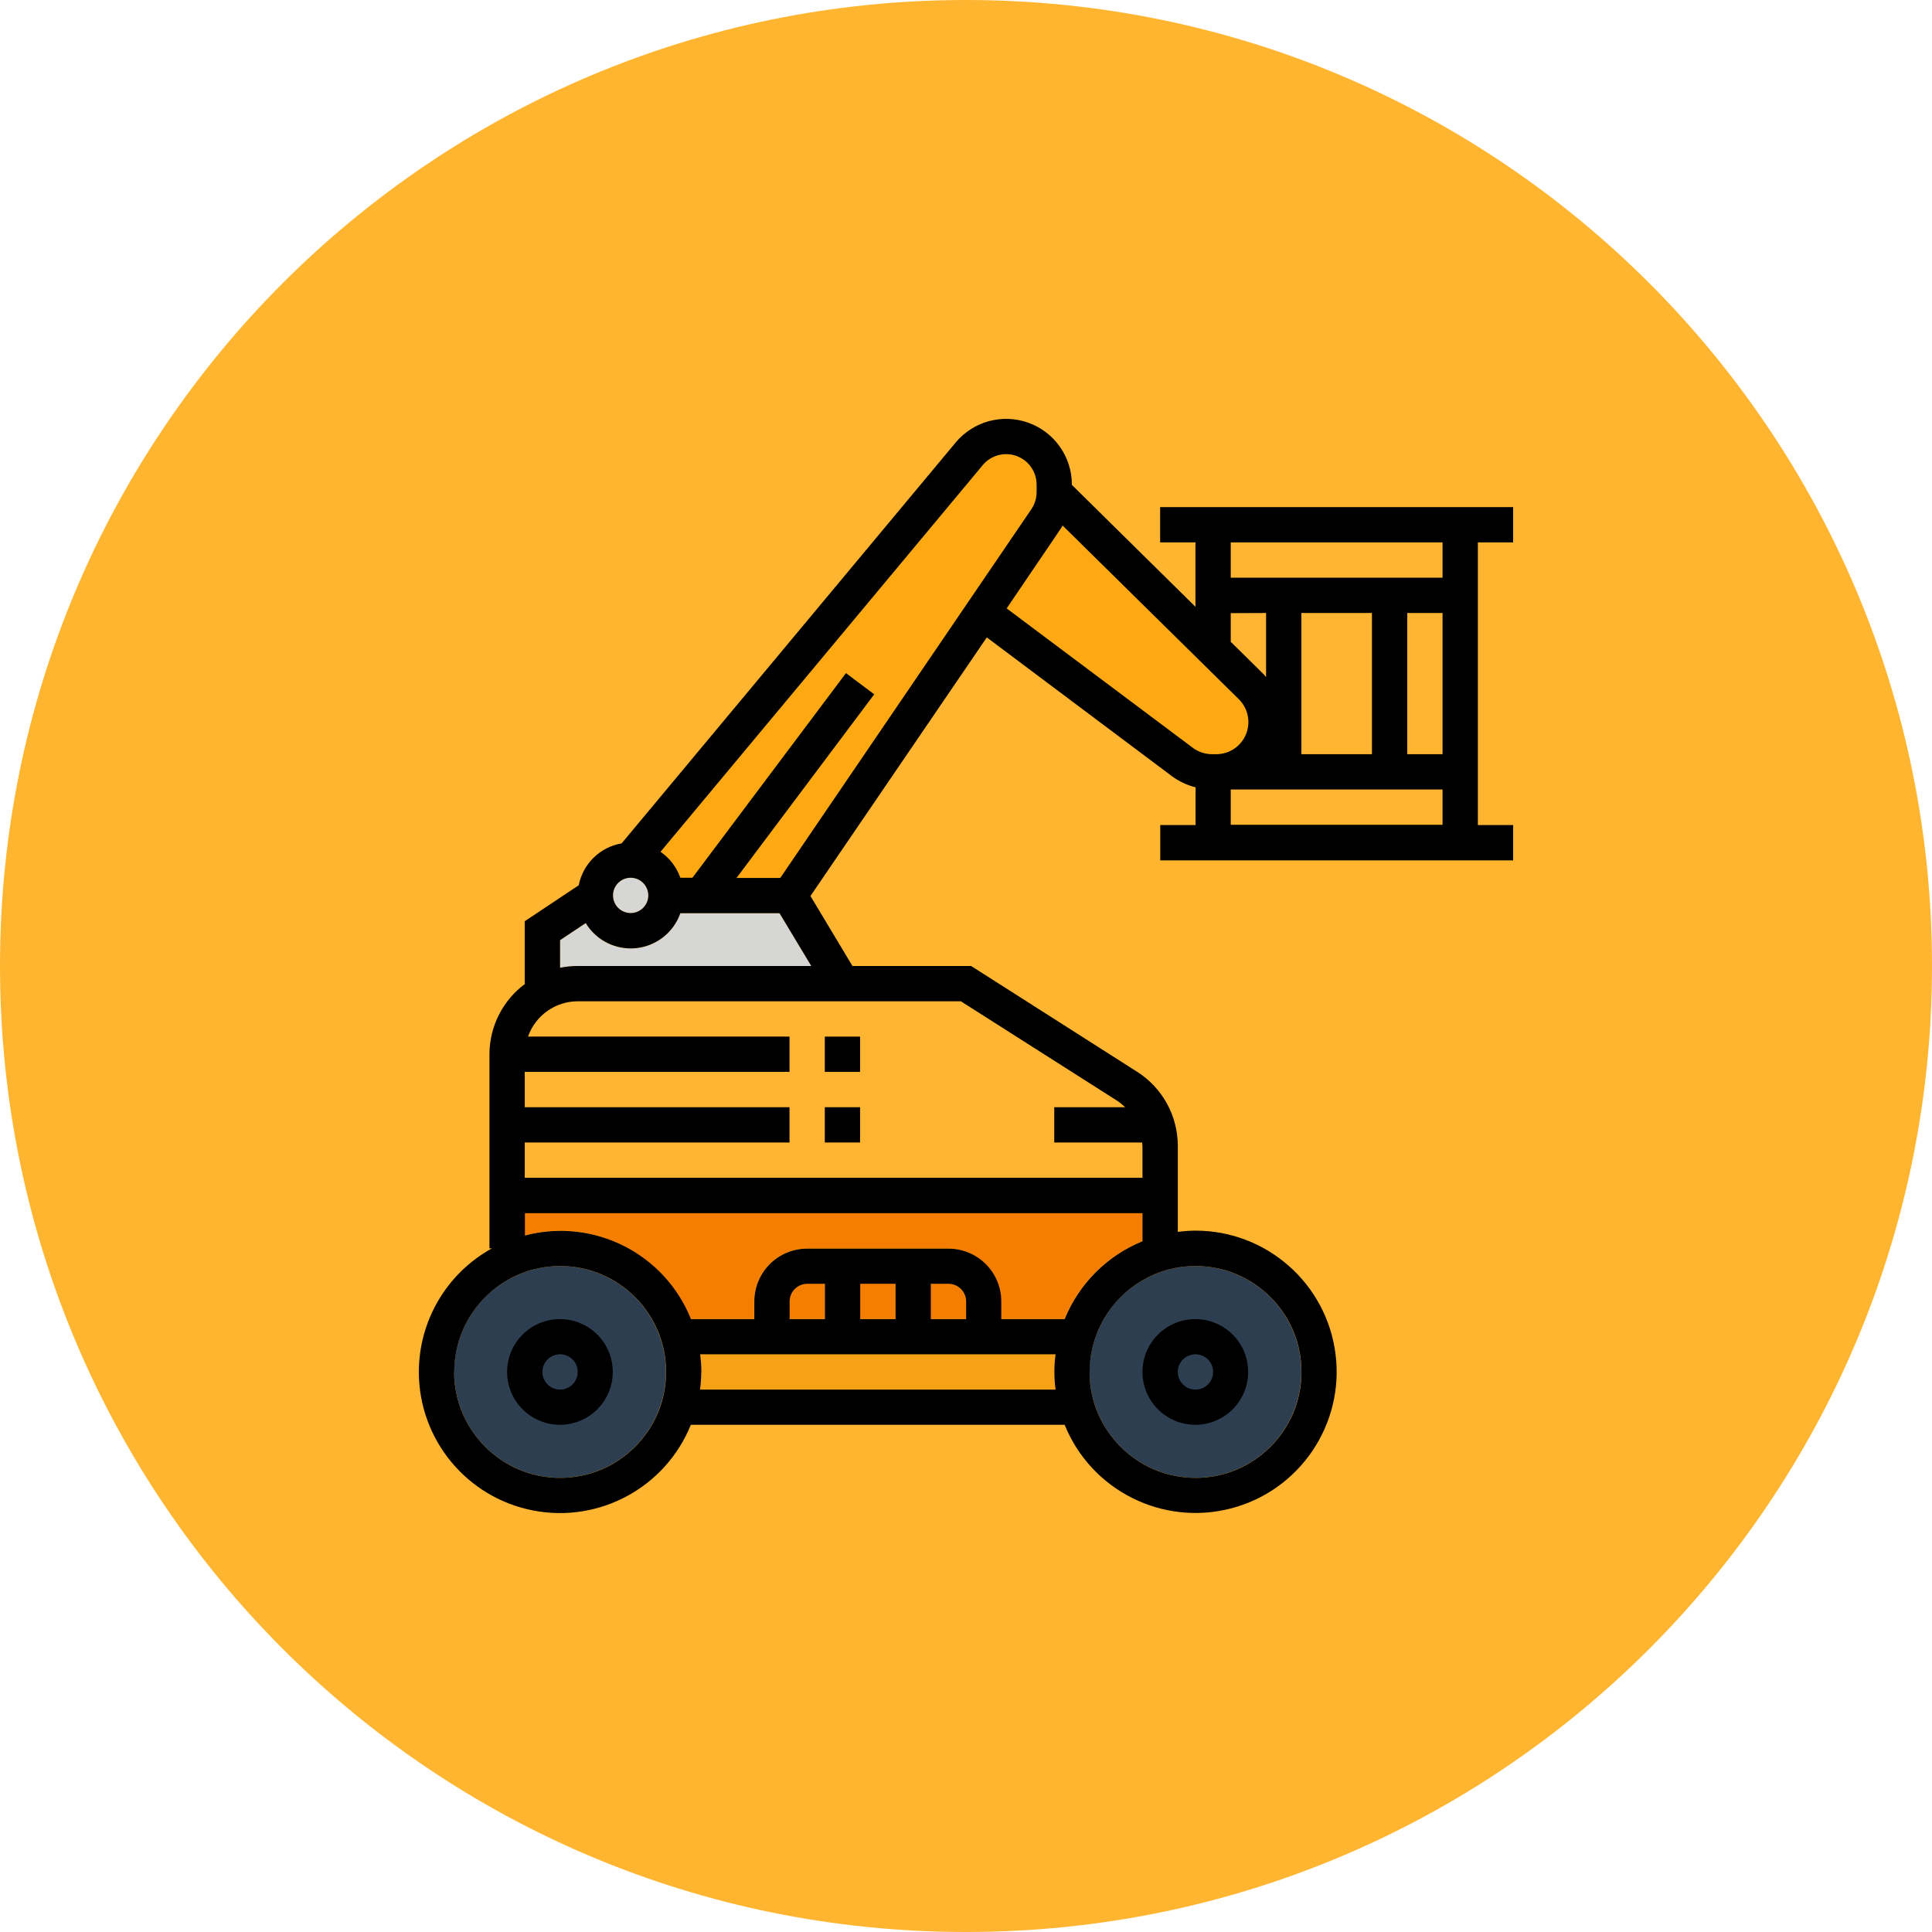
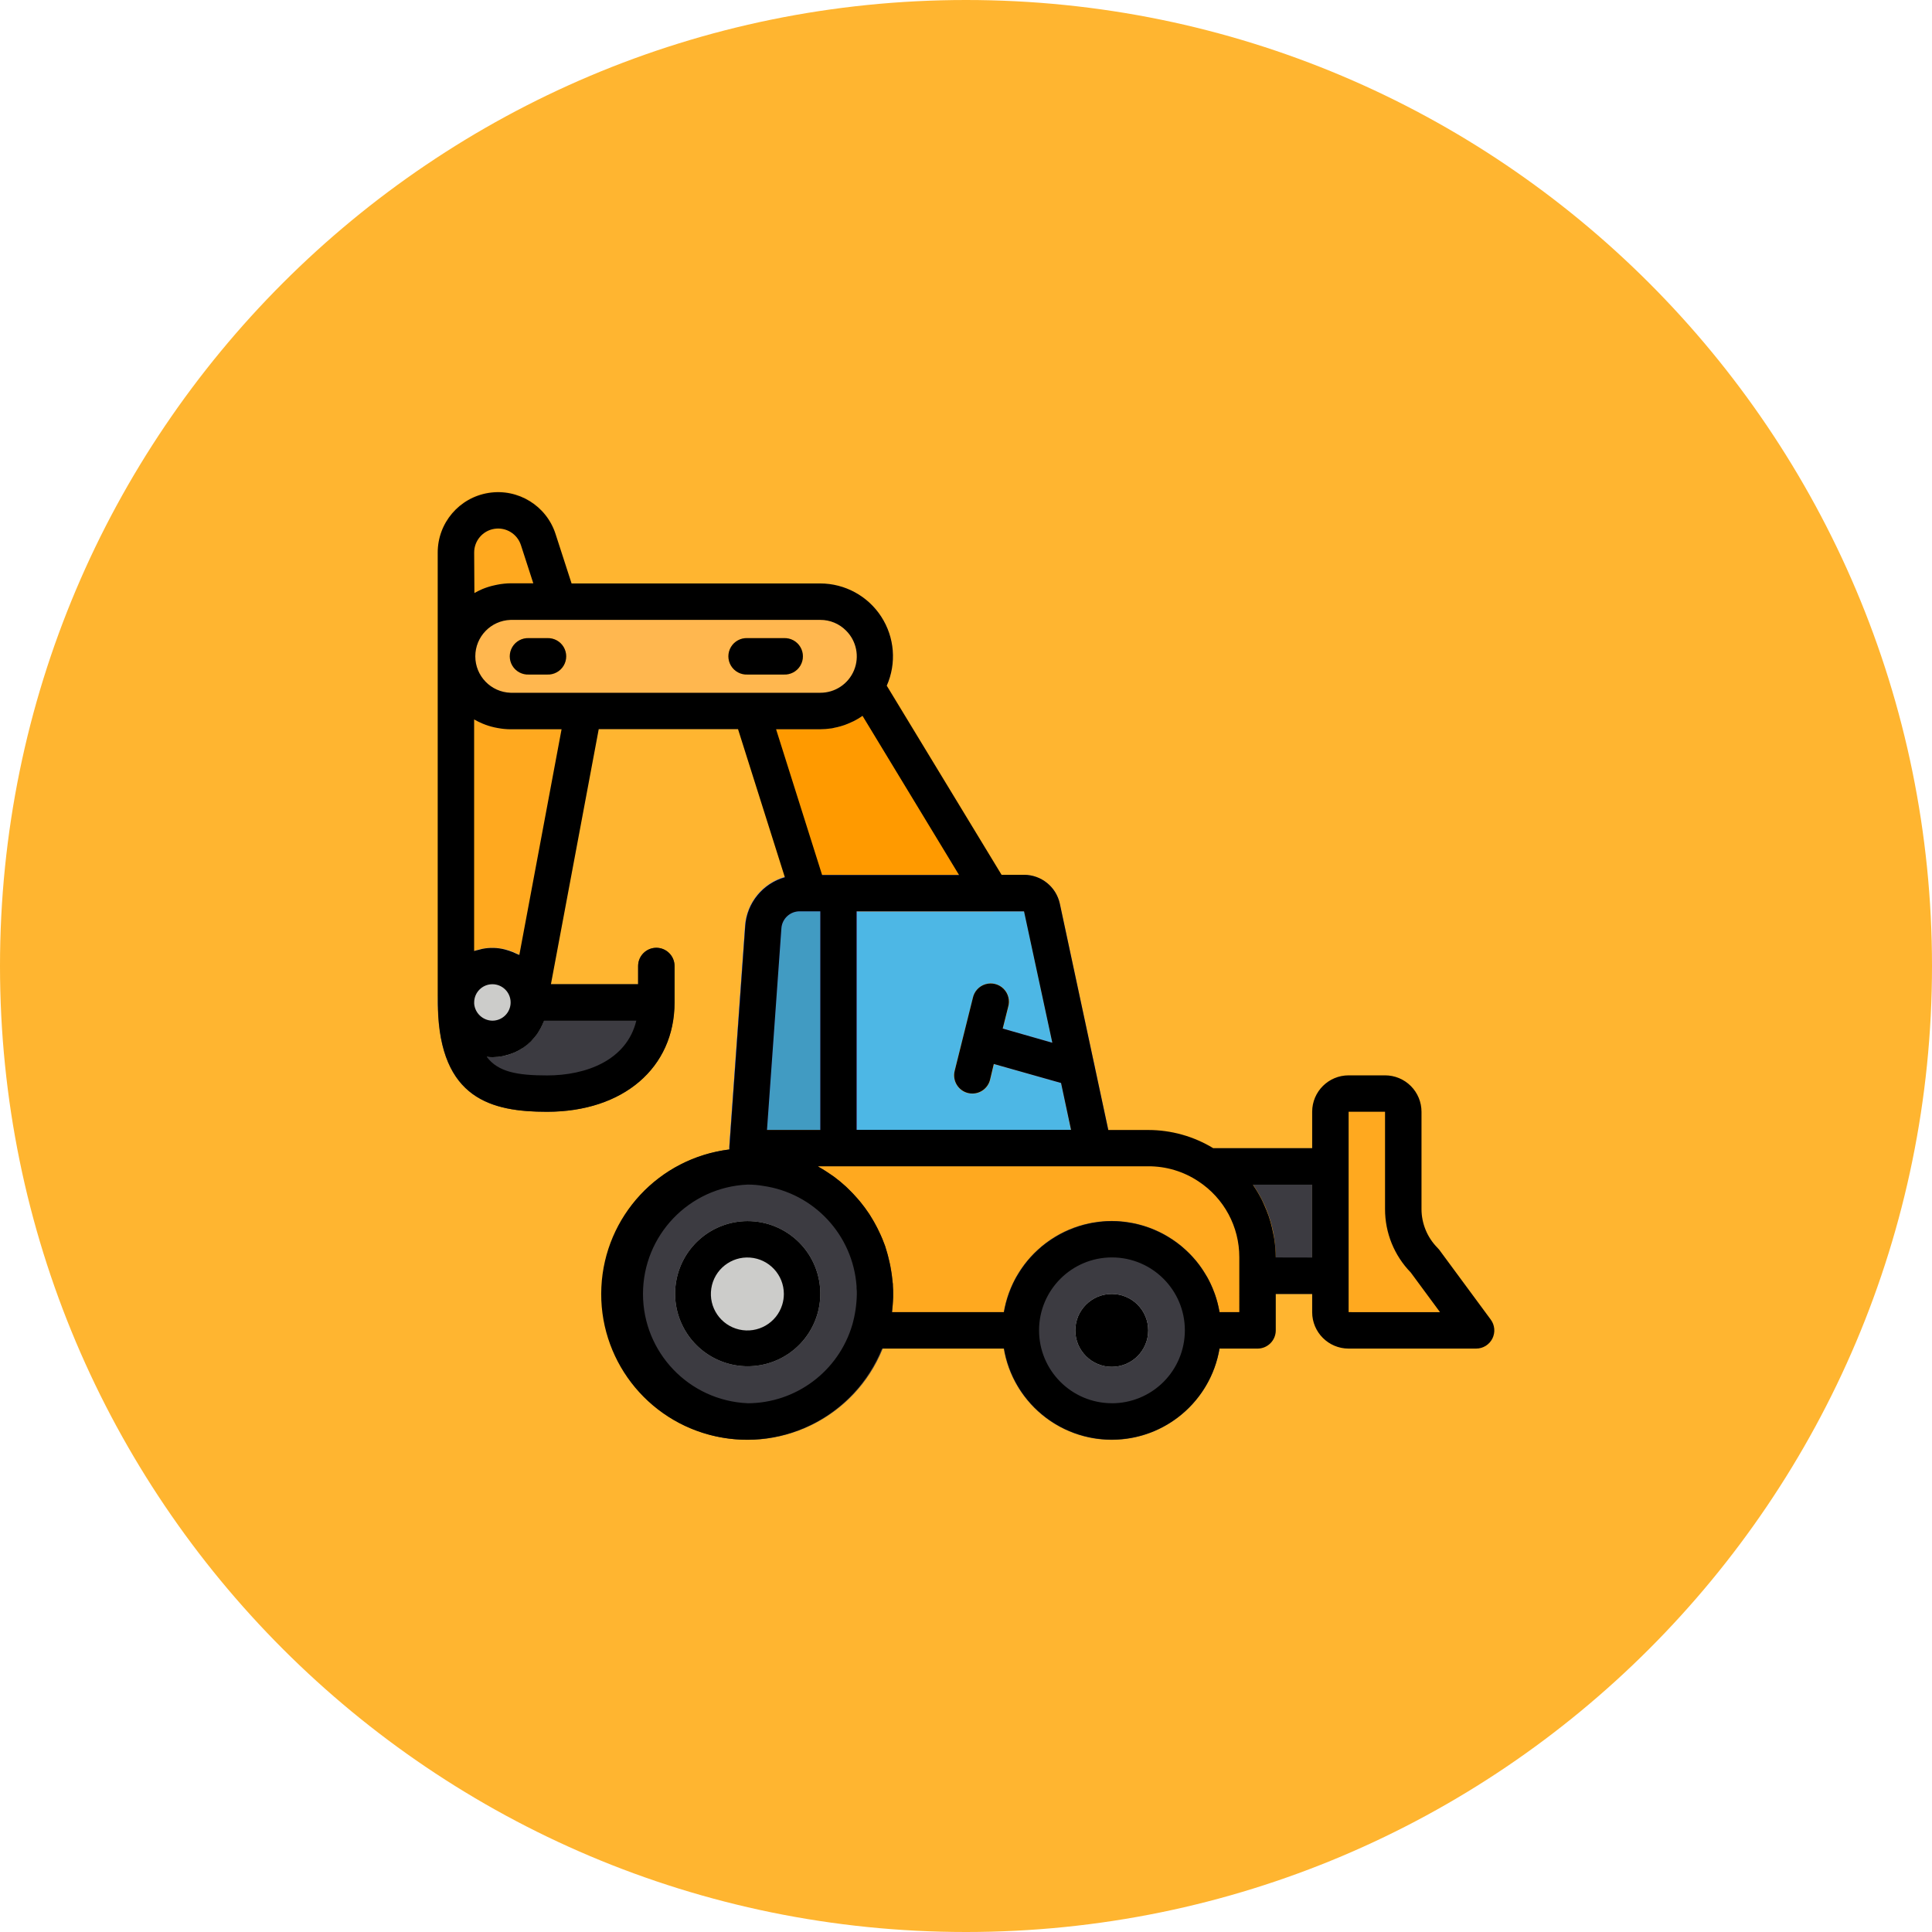
<svg xmlns="http://www.w3.org/2000/svg" viewBox="0 0 512 512">
  <circle cx="256" cy="256" fill="#ffb530" r="256" />
-   <path d="m302.77 328.92v-7.44h-163.71v5.91a37.19 37.19 0 0 1 44 22.16h16.79v-4.68a14 14 0 0 1 14-14h37.42a14 14 0 0 1 14 14v4.68h16.79a37.56 37.56 0 0 1 20.71-20.63z" fill="#f57e00" />
-   <circle cx="148.42" cy="363.58" fill="#2e3e51" r="28.06" transform="matrix(.9238795 -.3826834 .3826834 .9238795 -127.84 84.47)" />
-   <path d="m251.32 340.19h-4.67v9.36h9.35v-4.68a4.69 4.69 0 0 0 -4.68-4.68z" fill="#f57e00" />
-   <path d="m227.94 340.19h9.35v9.35h-9.35z" fill="#f57e00" />
-   <circle cx="316.81" cy="363.58" fill="#2e3e51" r="28.06" transform="matrix(.9238795 -.3826834 .3826834 .9238795 -115.02 148.91)" />
-   <path d="m180.3 232.61h3.2l40.69-54.26 7.49 5.62-36.49 48.64h11.57l66.55-97.61a8.1 8.1 0 0 0 1.4-4.54v-2a8.07 8.07 0 0 0 -14.26-5.17l-85.4 102.48a14.06 14.06 0 0 1 5.25 6.84z" fill="#ffa912" />
-   <path d="m185.51 358.9a36.3 36.3 0 0 1 .33 4.68 38 38 0 0 1 -.32 4.68h94.19a34.38 34.38 0 0 1 0-9.36z" fill="#f7a116" />
-   <path d="m213.9 340.19a4.68 4.68 0 0 0 -4.67 4.68v4.68h9.35v-9.36z" fill="#f57e00" />
-   <path d="m372.94 162.45h9.35v37.42h-9.35z" fill="#ffb531" />
-   <path d="m326.16 170 8.72 8.6c.23.23.41.52.64.77v-17h-9.36z" fill="#ffb531" />
-   <path d="m316.1 198.17a8.52 8.52 0 0 0 5.1 1.7h1.12a8.51 8.51 0 0 0 6-14.57l-46.67-46.06c-.2.34-.37.7-.6 1l-14.25 20.91z" fill="#ffa912" />
-   <circle cx="167.13" cy="237.29" fill="#d6d6d4" r="4.68" />
-   <path d="m148.42 249.15v7.32a23.29 23.29 0 0 1 4.68-.47h61.9l-8.42-14h-26.28a13.94 13.94 0 0 1 -25.08 2.65z" fill="#d6d6d4" />
-   <g fill="#ffb531">
-     <path d="m139.06 302.77v9.36h163.71v-8.44c0-.31-.09-.61-.11-.92h-23.27v-9.35h18.78a15 15 0 0 0 -1.89-1.57l-41.64-26.5h-101.54a14 14 0 0 0 -13.17 9.36h69.3v9.35h-70.17v9.36h70.17v9.35z" />
-     <path d="m326.16 209.23h56.13v9.35h-56.13z" />
-     <path d="m326.16 143.74h56.13v9.35h-56.13z" />
-     <path d="m344.87 162.45h18.71v37.42h-18.71z" />
-   </g>
-   <path d="m111 363.58a37.4 37.4 0 0 0 72.08 14h99.06a37.41 37.41 0 1 0 34.67-51.45 36.05 36.05 0 0 0 -4.68.33v-22.8a23.27 23.27 0 0 0 -10.83-19.66l-43.94-28h-31.45l-11.13-18.55 46.73-68.53 49 36.73a17.84 17.84 0 0 0 6.33 3v10h-9.36v9.36h93.52v-9.36h-9.35v-74.91h9.35v-9.35h-93.55v9.35h9.36v17.07l-32.75-32.31v-.08a17.42 17.42 0 0 0 -30.8-11.15l-88.52 106.23a14 14 0 0 0 -11.37 11.11l-14.31 9.53v16.54h.15a23.29 23.29 0 0 0 -9.5 18.71v51.45h.64a37.43 37.43 0 0 0 -19.35 32.74zm60.81-126.29a4.68 4.68 0 1 1 -4.68-4.68 4.69 4.69 0 0 1 4.68 4.68zm210.48-84.19h-56.13v-9.36h56.13zm-46.77 9.35v17c-.23-.25-.41-.54-.64-.77l-8.72-8.6v-7.59zm28.06 0v37.42h-18.71v-37.42zm18.71 37.42h-9.35v-37.42h9.35zm-56.13 9.36h56.13v9.35h-56.13zm-59.38-48 14.22-20.96c.23-.33.4-.69.6-1l46.7 46.03a8.51 8.51 0 0 1 -6 14.57h-1.1a8.52 8.52 0 0 1 -5.1-1.7zm-60 71.43h-11.59l36.49-48.66-7.49-5.62-40.69 54.23h-3.2a14.06 14.06 0 0 0 -5.25-6.88l85.4-102.48a8.07 8.07 0 0 1 14.26 5.17v2a8.1 8.1 0 0 1 -1.4 4.54zm8.22 23.34h-61.9a23.29 23.29 0 0 0 -4.68.47v-7.32l6.8-4.53a13.94 13.94 0 0 0 25.08-2.62h26.28zm87.77 56.13h-163.71v-9.36h70.17v-9.35h-70.17v-9.36h70.17v-9.35h-69.3a14 14 0 0 1 13.17-9.36h101.54l41.64 26.5a15 15 0 0 1 1.89 1.57h-18.78v9.35h23.27c0 .31.11.61.11.92zm-14 51.45a28.07 28.07 0 1 1 28.07 28.07 28.09 28.09 0 0 1 -28.1-28.07zm-102.9 0a36.3 36.3 0 0 0 -.33-4.68h94.2a34.38 34.38 0 0 0 0 9.36h-94.22a38 38 0 0 0 .32-4.68zm60.81-14v-9.36h4.67a4.69 4.69 0 0 1 4.68 4.68v4.68zm-18.71 0v-9.36h9.35v9.36zm-18.71 0v-4.68a4.68 4.68 0 0 1 4.67-4.68h4.68v9.36zm-26.15 0a37.19 37.19 0 0 0 -44-22.16v-5.91h163.66v7.44a37.56 37.56 0 0 0 -20.63 20.63h-16.79v-4.68a14 14 0 0 0 -14-14h-37.45a14 14 0 0 0 -14 14v4.68zm-62.73 14a28.07 28.07 0 1 1 28.07 28.07 28.09 28.09 0 0 1 -28.1-28.07z" />
-   <path d="m134.39 363.58a14 14 0 1 0 14-14 14 14 0 0 0 -14 14zm9.35 0a4.68 4.68 0 1 1 4.68 4.68 4.69 4.69 0 0 1 -4.68-4.68z" />
-   <path d="m302.77 363.58a14 14 0 1 0 14-14 14 14 0 0 0 -14 14zm9.36 0a4.68 4.68 0 1 1 4.68 4.68 4.69 4.69 0 0 1 -4.68-4.68z" />
-   <path d="m218.58 274.71h9.35v9.35h-9.35z" />
-   <path d="m218.58 293.42h9.35v9.35h-9.35z" />
+   <path d="m265.73 272.58 13.15 3.76-7.46-34.82h-44.42v57.94h56.8l-2.61-12.46-17.79-5-1 4.19a4.83 4.83 0 0 1 -4.68 3.65 4.63 4.63 0 0 1 -1.17-.14 4.83 4.83 0 0 1 -3.55-5.9l4.83-19.31a4.83 4.83 0 1 1 9.36 2.35z" fill="#4db7e5" />
+   <path d="m173.94 251.18a4.83 4.83 0 0 0 -4.83 4.83v4.83h-29a4.82 4.82 0 0 0 -4.83 4.82 4.83 4.83 0 0 1 -9.63.48 4.83 4.83 0 0 0 -9.63.58c.51 24.53 14.2 27.91 28.92 27.91 20.21 0 33.8-11.64 33.8-29v-9.63a4.83 4.83 0 0 0 -4.8-4.82z" fill="#3c3b41" />
+   <path d="m158.34 185.33a4.83 4.83 0 0 0 -3.71-1.74h-19.32a9.66 9.66 0 0 1 0-19.31h12.69a4.83 4.83 0 0 0 4.6-6.32l-5.31-16.41a16 16 0 0 0 -31.29 4.94v119.17a4.83 4.83 0 0 0 9.66 0 4.83 4.83 0 0 1 9.65 0 4.84 4.84 0 0 0 4.38 4.83h.46a4.83 4.83 0 0 0 4.74-3.94l14.48-77.25a4.8 4.8 0 0 0 -1.03-3.97z" fill="#ffa91f" />
+   <path d="m266.85 234.19-33.21-54.8a4.83 4.83 0 0 0 -4-2.32 5.07 5.07 0 0 0 -4.12 2.15 9.75 9.75 0 0 1 -8.1 4.37h-18.3a4.83 4.83 0 0 0 -4.61 6.27l15.27 48.28a4.82 4.82 0 0 0 4.6 3.38h48.37a4.83 4.83 0 0 0 4.13-7.33z" fill="#ff9a00" />
+   <path d="m285.27 288a5 5 0 0 1 -1.33-.19l-25.34-7.24a4.83 4.83 0 1 1 2.65-9.29l25.35 7.24a4.83 4.83 0 0 1 -1.33 9.48z" fill="#7985eb" />
+   <path d="m257.66 289.8a4.7 4.7 0 0 1 -1.18-.14 4.83 4.83 0 0 1 -3.48-5.86l4.83-19.31a4.83 4.83 0 1 1 9.36 2.35l-4.82 19.31a4.83 4.83 0 0 1 -4.71 3.65z" fill="#ffb74f" />
+   <path d="m352.57 304.29h-32.3a4.82 4.82 0 0 0 -2.66 8.85 24 24 0 0 1 10.82 20.11v4.83a4.83 4.83 0 0 0 4.83 4.83h19.31a4.83 4.83 0 0 0 4.83-4.83v-29a4.82 4.82 0 0 0 -4.83-4.79z" fill="#3c3b41" />
+   <path d="m395.06 349.7-13.66-18.49a6.17 6.17 0 0 0 -.48-.54 14.6 14.6 0 0 1 -4.21-10.24v-25.8a9.65 9.65 0 0 0 -9.66-9.65h-9.65a9.66 9.66 0 0 0 -9.66 9.65v53.11a9.66 9.66 0 0 0 9.66 9.65h33.79a4.82 4.82 0 0 0 3.87-7.69z" fill="#ffa91f" />
+   <path d="m222.22 231.87h-10.33a14.52 14.52 0 0 0 -14.44 13.45l-4.2 58.62a4.83 4.83 0 0 0 4.83 5.17h24.14a4.82 4.82 0 0 0 4.82-4.82v-67.59a4.82 4.82 0 0 0 -4.82-4.83z" fill="#419bc2" />
+   <path d="m280.86 239.5a9.71 9.71 0 0 0 -9.44-7.63h-59.53a14.52 14.52 0 0 0 -14.44 13.45l-4.2 58.62a4.83 4.83 0 0 0 4.83 5.17h91.73a4.83 4.83 0 0 0 4.72-5.83zm-73.78 6.5a4.84 4.84 0 0 1 4.83-4.49h5.48v57.94h-14.13zm20 53.45v-57.93h44.38l12.42 57.94z" fill="#6d76e7" />
+   <path d="m323 305.11a33.23 33.23 0 0 0 -18.68-5.65h-106.24a4.83 4.83 0 0 0 -4.83 4.83v4.82a4.83 4.83 0 0 0 4.83 4.83 22.91 22.91 0 0 1 4.14.34 28.94 28.94 0 0 1 24.78 26.6 3.88 3.88 0 0 0 0 .48 29.08 29.08 0 0 1 -1.15 9.82 4.83 4.83 0 0 0 4.63 6.21h40a4.82 4.82 0 0 0 4.82-4.82 19.32 19.32 0 1 1 38.63 0 4.82 4.82 0 0 0 4.82 4.82h14.49a4.83 4.83 0 0 0 4.83-4.82v-19.32a33.63 33.63 0 0 0 -15.07-28.14z" fill="#ffa91f" />
+   <path d="m231 160.28a19.21 19.21 0 0 0 -13.65-5.66h-82.04a19.31 19.31 0 0 0 0 38.62h82.08a19.3 19.3 0 0 0 13.65-33z" fill="#ffb74f" />
+   <path d="m207.73 178.76h-9.65a4.83 4.83 0 1 1 0-9.65h9.65a4.83 4.83 0 1 1 0 9.65z" fill="#ff9a00" />
+   <path d="m145 178.76h-4.83a4.83 4.83 0 1 1 0-9.65h4.83a4.83 4.83 0 1 1 0 9.65z" fill="#ff9a00" />
+   <path d="m130.49 251.18a14.48 14.48 0 0 0 -14.49 14.48 10 10 0 0 0 .08 1.45 14.48 14.48 0 1 0 14.41-15.93z" fill="#ccccca" />
+   <path d="m236.55 339.78a38.58 38.58 0 0 0 -32.78-35 31.06 31.06 0 0 0 -5.69-.46 38.62 38.62 0 1 0 37 49.81v-.16a38.55 38.55 0 0 0 1.53-13.21 4.36 4.36 0 0 0 -.06-.98z" fill="#3c3b41" />
+   <path d="m323.6 352.57a29 29 0 1 1 -29-29 29 29 0 0 1 29 29z" fill="#3c3b41" />
+   <path d="m304.29 352.57a9.66 9.66 0 1 1 -9.65-9.66 9.65 9.65 0 0 1 9.65 9.66z" fill="#f5f5f5" />
+   <path d="m198.08 323.6a19.24 19.24 0 1 0 13.67 5.63 19.3 19.3 0 0 0 -13.67-5.63z" fill="#ccccca" />
+   <path d="m304.29 352.57a9.66 9.66 0 1 1 -9.65-9.66 9.65 9.65 0 0 1 9.65 9.66z" />
+   <path d="m198.08 323.6a19.24 19.24 0 1 0 13.67 5.63 19.3 19.3 0 0 0 -13.67-5.63zm9.21 22.2a9.67 9.67 0 1 1 .44-2.89 9.66 9.66 0 0 1 -.44 2.89z" />
+   <path d="m381.42 331.21a6.17 6.17 0 0 0 -.48-.54 14.62 14.62 0 0 1 -4.23-10.24v-25.8a9.65 9.65 0 0 0 -9.66-9.65h-9.65a9.66 9.66 0 0 0 -9.66 9.65v9.66h-26.21a33.19 33.19 0 0 0 -17.24-4.83h-10.58l-12.85-60a9.71 9.71 0 0 0 -9.44-7.63h-6l-30.42-50.1a19.3 19.3 0 0 0 -17.63-27.11h-65.9l-4.23-13.06a16 16 0 0 0 -31.24 4.93v119.17a12.63 12.63 0 0 0 .07 1.38c.62 24.21 14.25 27.59 28.9 27.59 20.21 0 33.8-11.64 33.8-29v-9.63a4.83 4.83 0 0 0 -9.66 0v4.83h-23.11l12.67-67.6h36.92l12.41 39.26a14.47 14.47 0 0 0 -10.5 12.83l-4.2 58.62v.17s0 .11 0 .18v.33a38.6 38.6 0 1 0 40.42 52.77h32.38a28.94 28.94 0 0 0 57.07 0h10.09a4.83 4.83 0 0 0 4.83-4.82v-9.66h9.65v4.83a9.66 9.66 0 0 0 9.66 9.65h33.79a4.82 4.82 0 0 0 3.87-7.69zm-102.54-54.87-13.15-3.76 1.44-5.74a4.83 4.83 0 1 0 -9.36-2.35l-4.81 19.31a4.83 4.83 0 0 0 3.52 5.86 4.63 4.63 0 0 0 1.17.14 4.83 4.83 0 0 0 4.68-3.65l1-4.19 17.82 5.04 2.65 12.42h-56.84v-57.9h44.38zm-54.67-109.23a9.64 9.64 0 0 1 -6.82 16.48h-82.08a9.66 9.66 0 0 1 0-19.31h82.08a9.54 9.54 0 0 1 6.82 2.83zm-98.55-20.62a6.35 6.35 0 0 1 12.4-2l3.27 10.09h-6a19.15 19.15 0 0 0 -3.46.35c-.28.05-.55.1-.81.17a18.92 18.92 0 0 0 -3.21 1l-.13.06a19.4 19.4 0 0 0 -2 1zm0 119.52v-.35a4.83 4.83 0 1 1 4.83 4.83 4.92 4.92 0 0 1 -4.83-4.49zm19.34 18.99c-7.87 0-13-.9-16-4.92.51.06 1 .08 1.56.09a14.9 14.9 0 0 0 2.66-.27c.27-.05.52-.13.79-.2a13.45 13.45 0 0 0 1.74-.54c.27-.11.54-.21.8-.33a14.41 14.41 0 0 0 1.64-.89c.2-.13.41-.24.6-.37a14.13 14.13 0 0 0 1.93-1.6c.11-.11.19-.23.29-.33a14.77 14.77 0 0 0 1.34-1.62c.16-.23.3-.48.45-.7a15.47 15.47 0 0 0 .84-1.55c.12-.27.25-.52.35-.79s.15-.31.21-.49h24.43c-2.56 10.58-13.42 14.51-23.63 14.51zm-7.37-31.93c-.18-.1-.38-.14-.56-.23a14.4 14.4 0 0 0 -2.19-.9l-1-.3a13.46 13.46 0 0 0 -6.12-.17c-.29.06-.56.15-.84.22-.43.11-.86.19-1.27.33v-61.36a19.12 19.12 0 0 0 2.27 1.12 18.53 18.53 0 0 0 3.18 1l.82.16a19.26 19.26 0 0 0 3.38.33h13.52zm79.79-59.81a19.47 19.47 0 0 0 2.75-.21c.29 0 .56-.11.85-.16a18.75 18.75 0 0 0 1.83-.44c.31-.09.62-.18.92-.29.58-.21 1.16-.44 1.73-.71.26-.12.53-.23.79-.36a17.84 17.84 0 0 0 2.29-1.38l25.58 42.18h-36.29l-12.2-38.63zm-10.34 52.74a4.84 4.84 0 0 1 4.83-4.49h5.48v57.94h-14.13zm-9 125.87a29 29 0 0 1 0-57.94 23 23 0 0 1 4.14.34 28.94 28.94 0 0 1 24.78 26.61 3.88 3.88 0 0 0 0 .48 11.64 11.64 0 0 1 .07 1.56 31.76 31.76 0 0 1 -1.2 8.16 29 29 0 0 1 -27.79 20.8zm96.56 0a19.32 19.32 0 1 1 19.36-19.3 19.32 19.32 0 0 1 -19.36 19.31zm33.79-24.14h-5.23a1.77 1.77 0 0 0 -.08-.31 28.31 28.31 0 0 0 -1.13-4.32c-.09-.24-.17-.48-.27-.71a28.11 28.11 0 0 0 -1.85-4c-.1-.17-.21-.33-.31-.48a28.93 28.93 0 0 0 -2.62-3.78l-.06-.06a27.63 27.63 0 0 0 -3.22-3.27l-.36-.33a29.41 29.41 0 0 0 -3.6-2.57l-.62-.38a29.19 29.19 0 0 0 -3.95-1.89l-.71-.27a29.81 29.81 0 0 0 -4.35-1.2c-.19 0-.39-.06-.58-.09a26.91 26.91 0 0 0 -9.72 0c-.19 0-.39.05-.58.09a29.34 29.34 0 0 0 -4.34 1.2l-.72.27a29.19 29.19 0 0 0 -3.95 1.89l-.62.38a29.41 29.41 0 0 0 -3.6 2.57l-.36.33a27.63 27.63 0 0 0 -3.22 3.27l-.05.06a28.06 28.06 0 0 0 -2.63 3.78c-.1.17-.21.33-.31.48a28.11 28.11 0 0 0 -1.85 4c-.09.24-.18.48-.26.71a29.55 29.55 0 0 0 -1.14 4.32 1.77 1.77 0 0 1 -.08.31h-29.67a4.71 4.71 0 0 1 .05-.54c0-.4.08-.77.12-1.16.06-.8.12-1.57.14-2.28v-.92a18.18 18.18 0 0 0 -.07-2v-.06a5.11 5.11 0 0 0 -.08-1 41.41 41.41 0 0 0 -.62-4.31c-.07-.37-.16-.73-.24-1.1a38.27 38.27 0 0 0 -1-3.77c-.05-.12-.07-.25-.11-.37a36.26 36.26 0 0 0 -1.63-3.86c-.15-.33-.31-.65-.48-1-.56-1.09-1.16-2.15-1.81-3.18-.11-.17-.2-.34-.31-.5a40.66 40.66 0 0 0 -2.48-3.34c-.21-.26-.44-.51-.66-.76-.78-.9-1.6-1.77-2.46-2.59l-.52-.51a38.17 38.17 0 0 0 -3.19-2.64c-.26-.19-.53-.36-.79-.54-1-.68-1.93-1.31-3-1.9-.17-.09-.32-.22-.48-.32h87.52a23.76 23.76 0 0 1 13.32 4 24 24 0 0 1 10.82 20.11zm9.66-14.49a34.7 34.7 0 0 0 -.37-4.77c-.07-.49-.18-1-.27-1.45-.21-1.09-.45-2.15-.75-3.21-.16-.52-.32-1-.49-1.56-.35-1-.76-2-1.21-3-.2-.45-.39-.9-.62-1.34a33.16 33.16 0 0 0 -2.12-3.59c-.08-.12-.13-.26-.21-.37h15.69v19.31zm19.31 14.49v-53.1h9.65v25.8a24 24 0 0 0 6.81 16.79l7.76 10.52z" />
+   <path d="m198.08 178.76h9.65a4.83 4.83 0 1 0 0-9.65h-9.65a4.83 4.83 0 1 0 0 9.65z" />
+   <path d="m140.14 169.11a4.83 4.83 0 1 0 0 9.65h4.86a4.83 4.83 0 1 0 0-9.65z" />
</svg>
